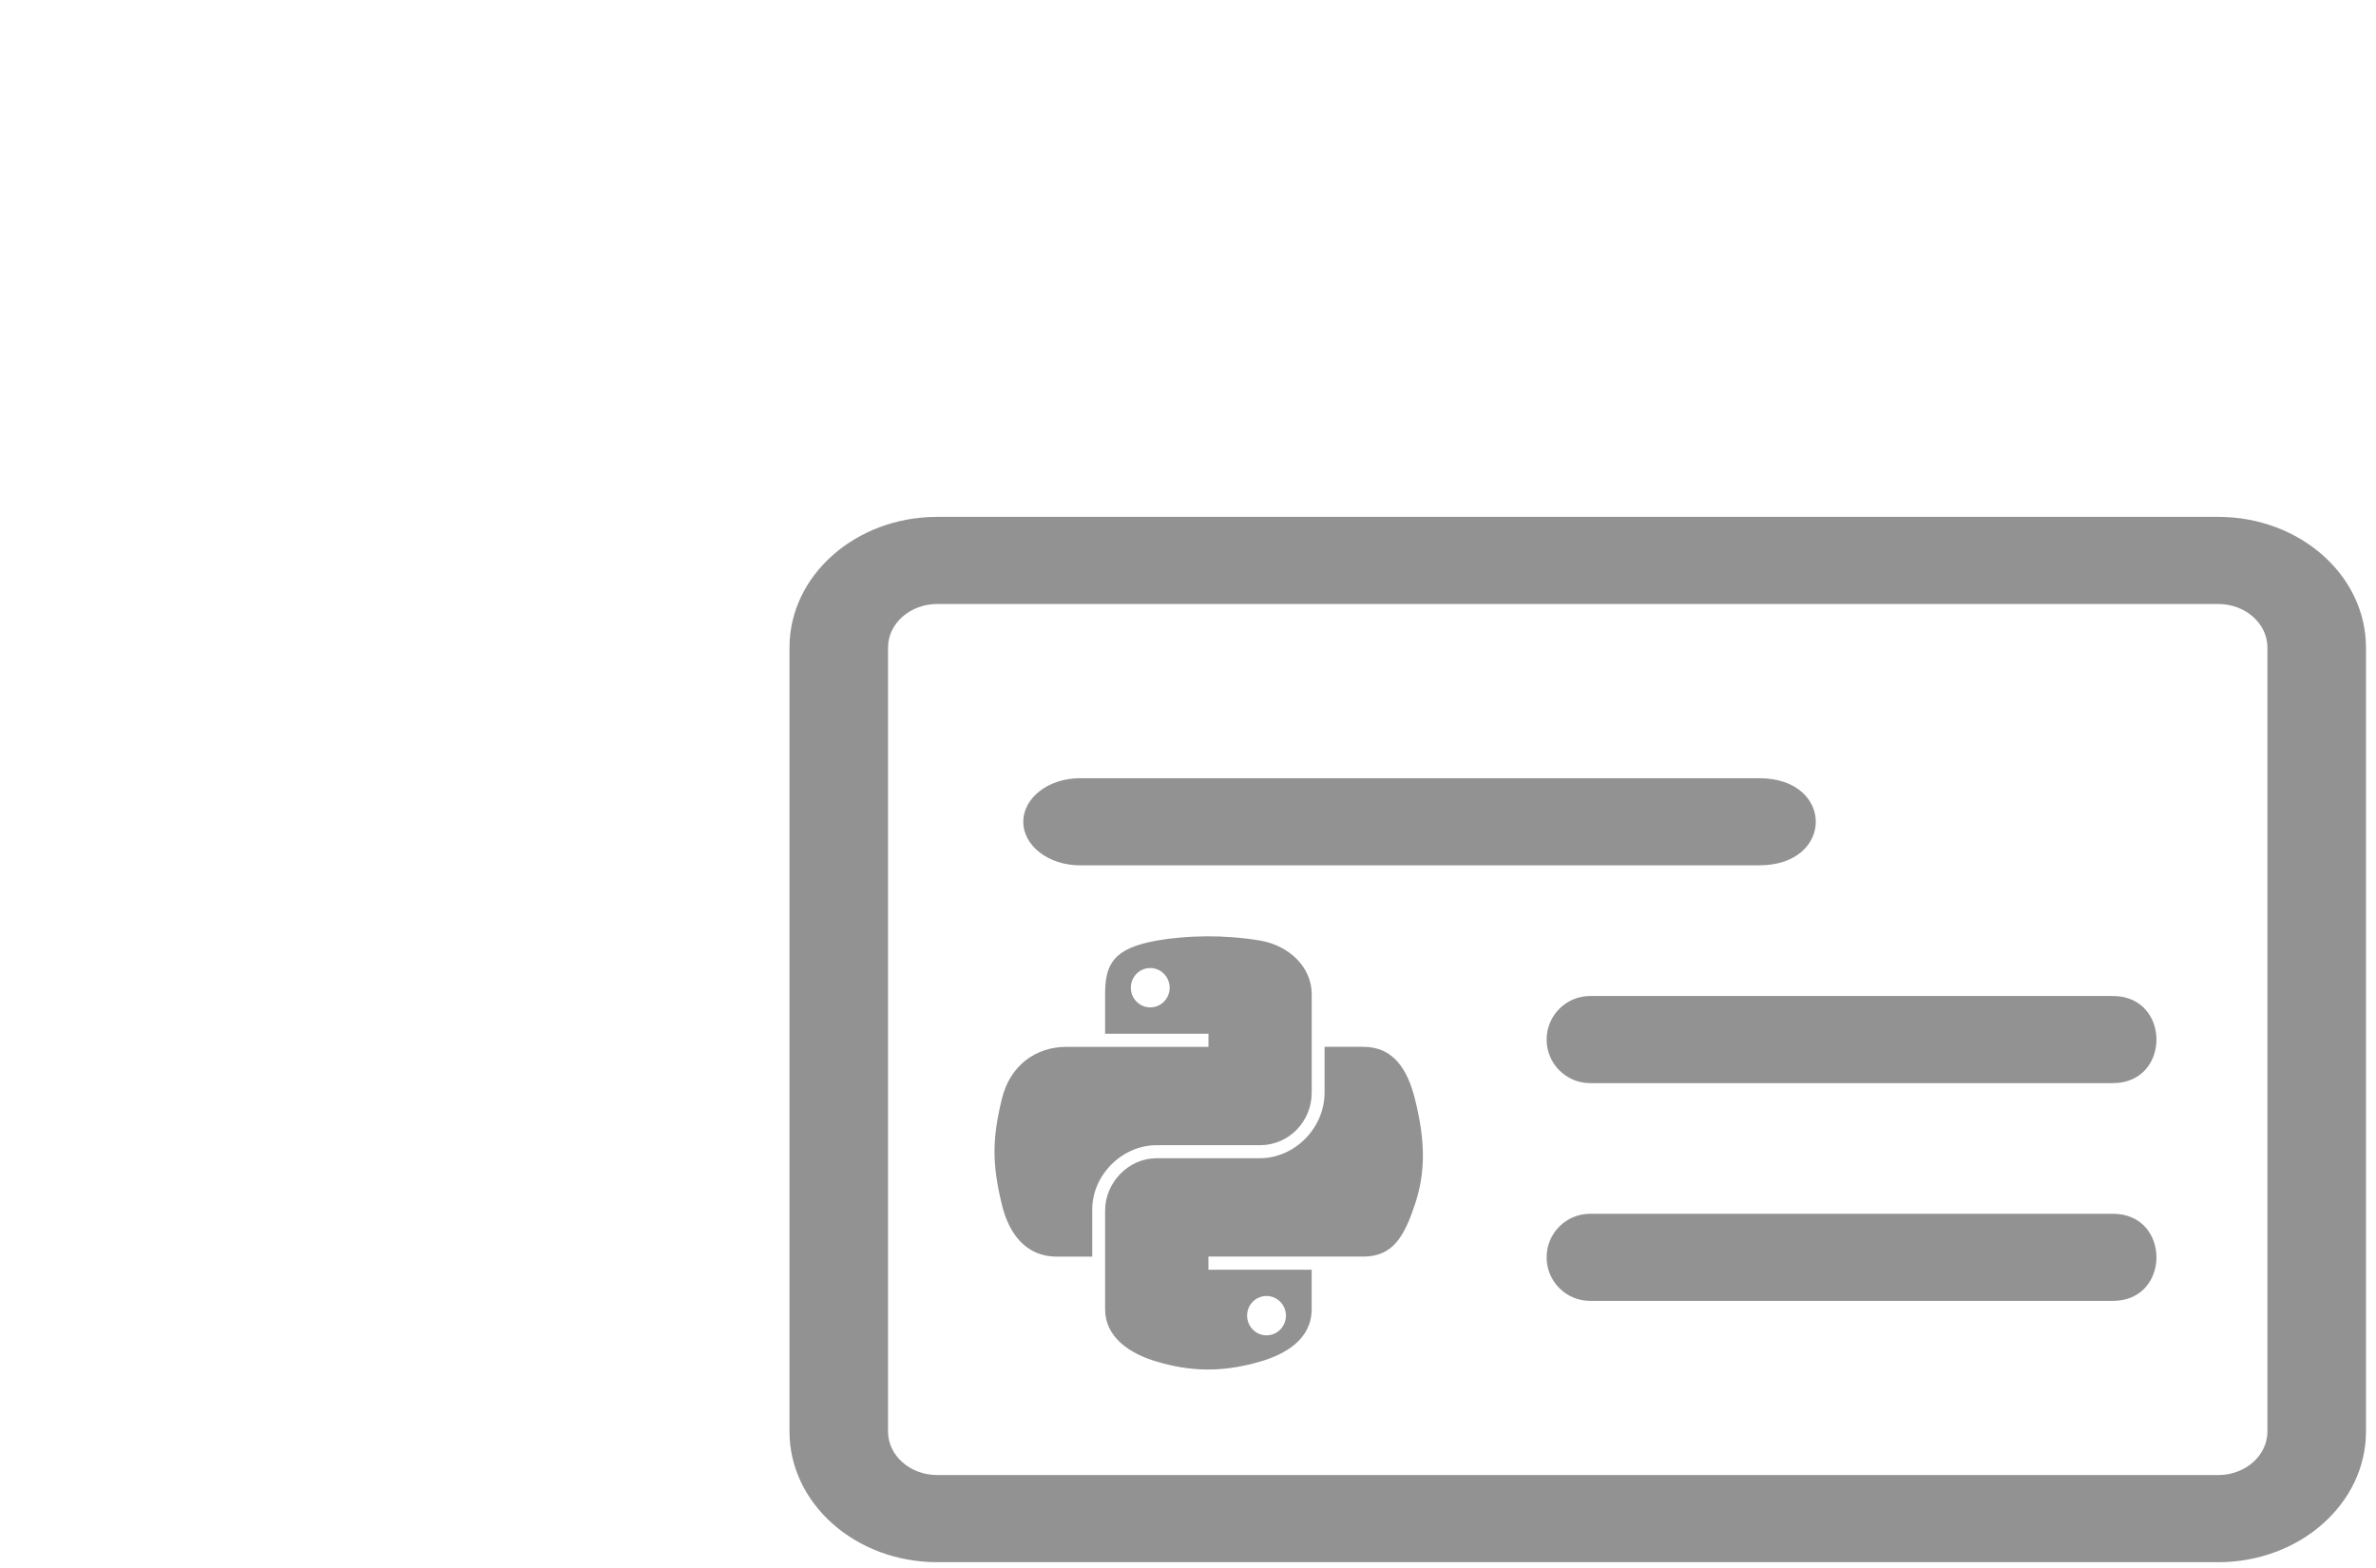
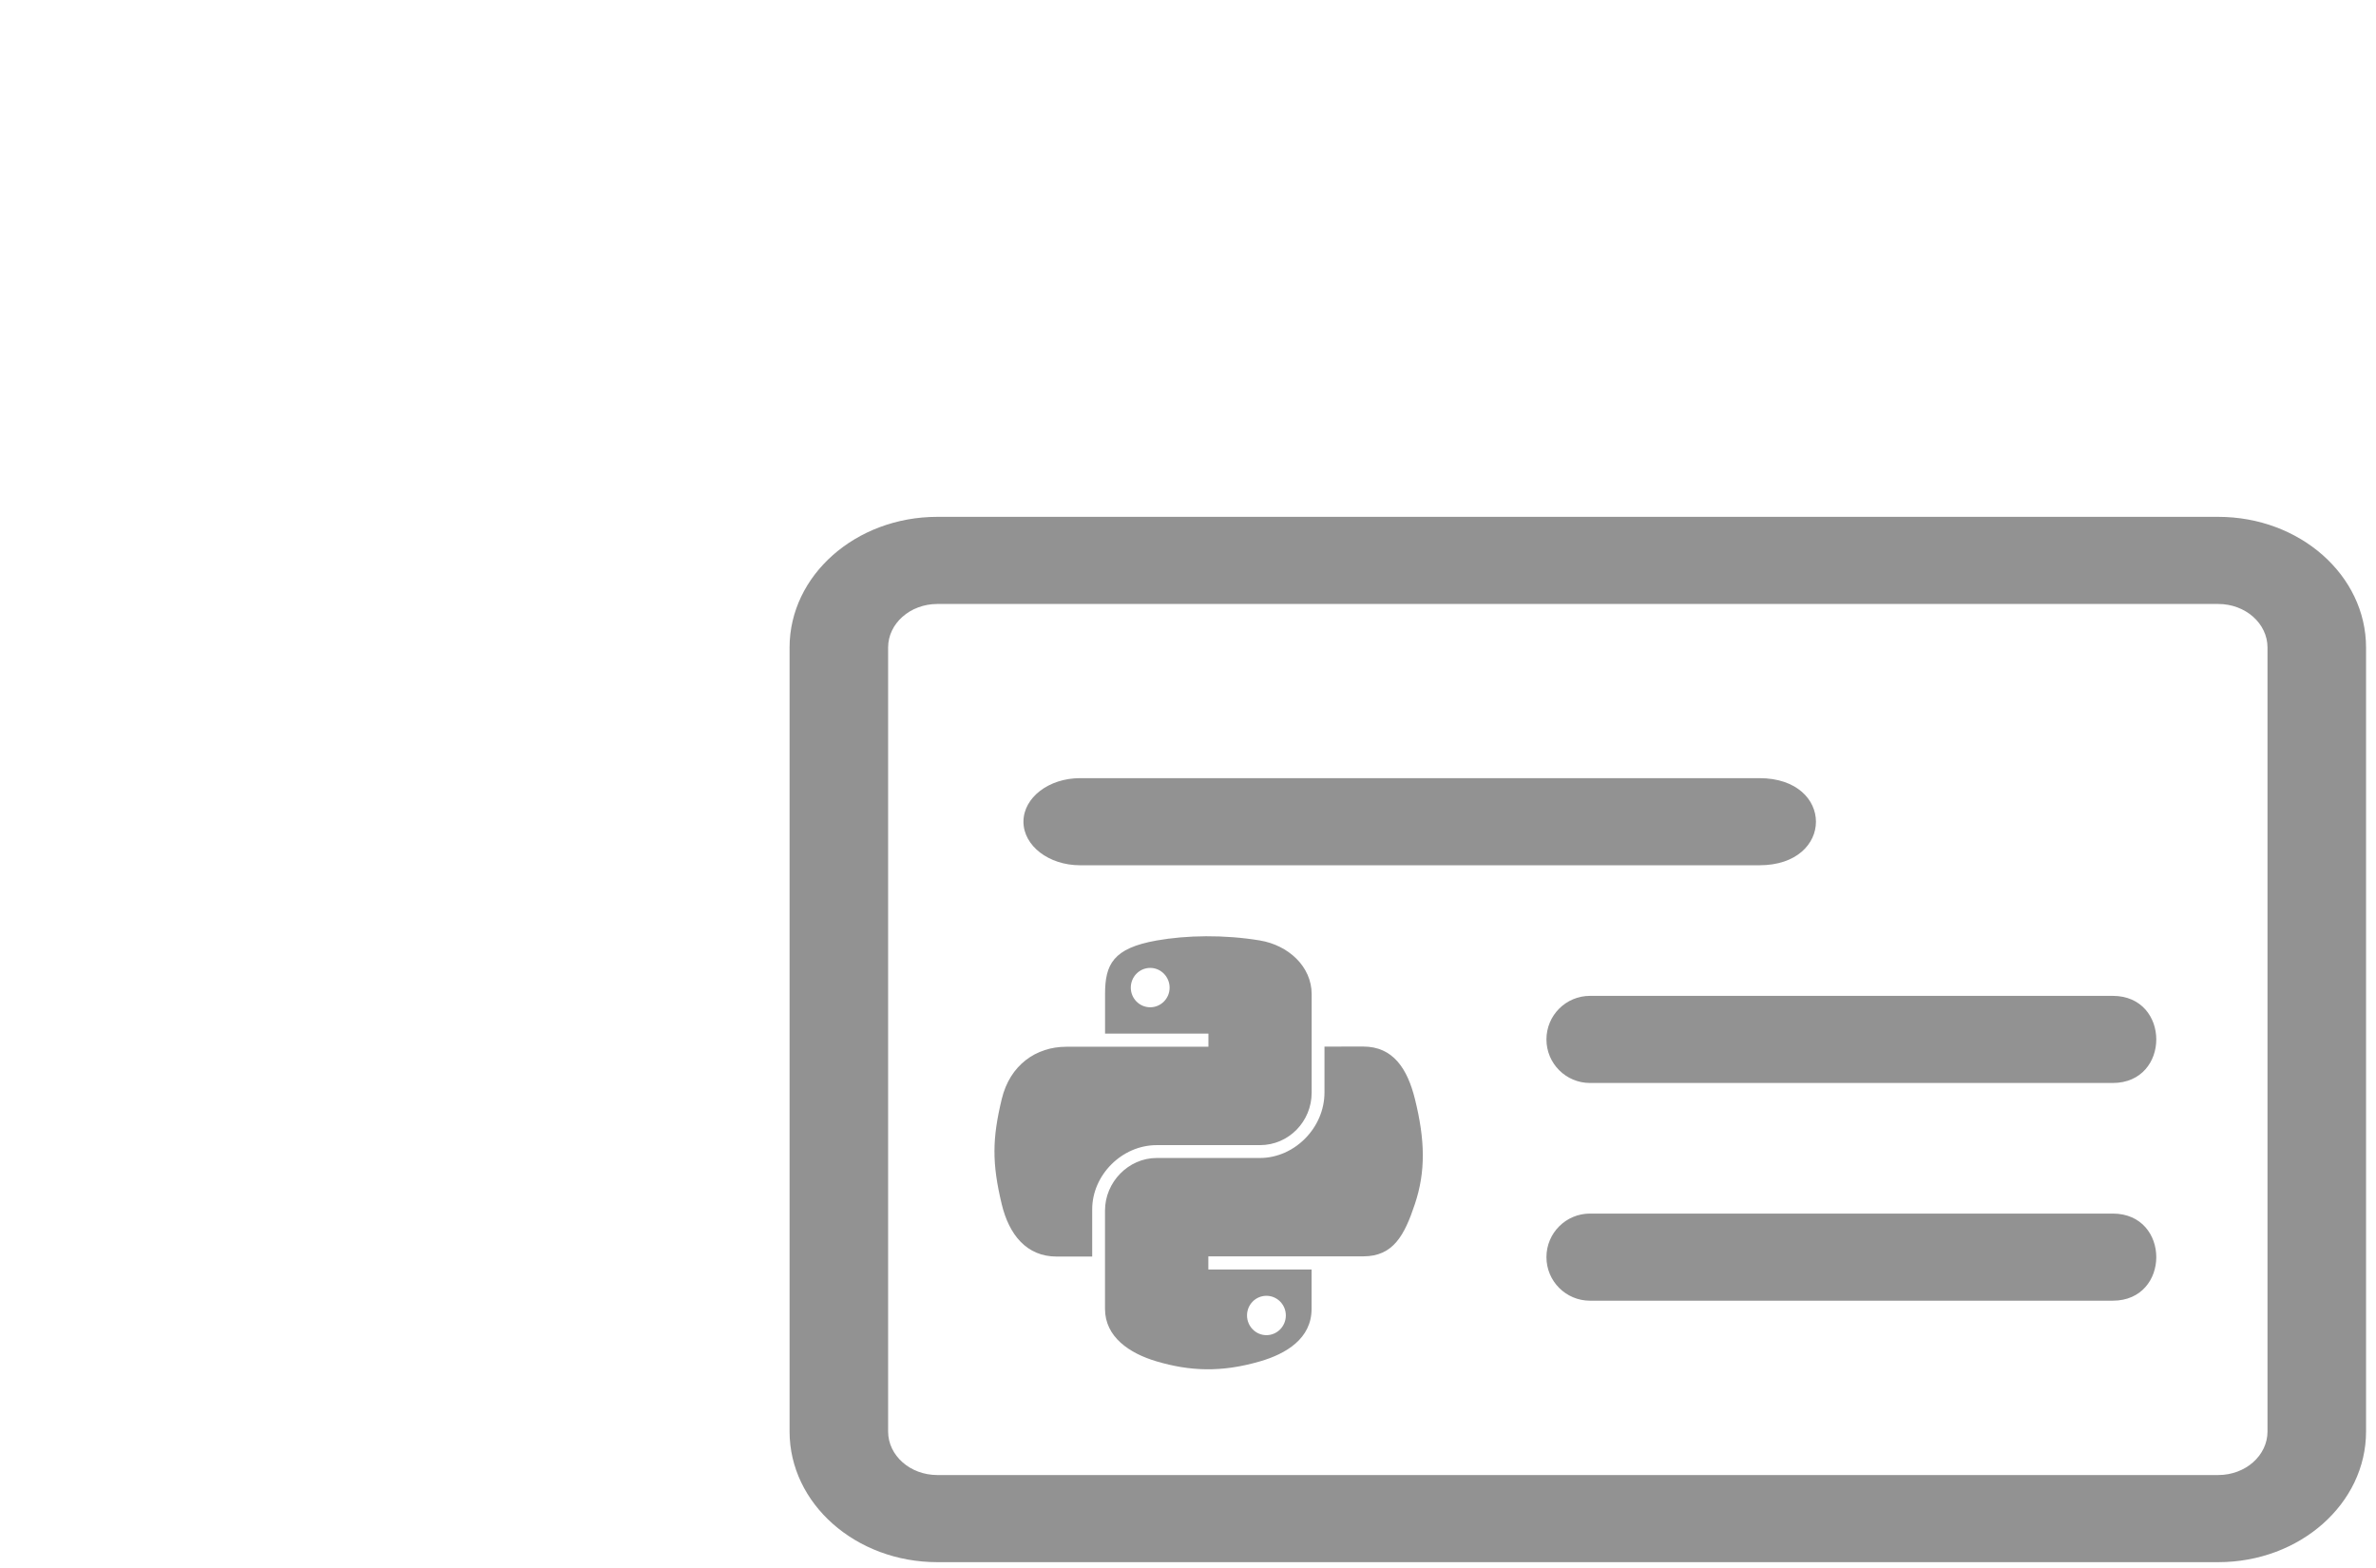
- <svg xmlns="http://www.w3.org/2000/svg" width="25mm" height="16.5mm" viewBox="0 0 55.932 37.091" version="1.1" id="svg45">
-   <defs id="defs42">
-     <linearGradient id="linearGradient4689">
-       <stop style="stop-color:#5a9fd4;stop-opacity:1;" offset="0" id="stop4691" />
-       <stop style="stop-color:#306998;stop-opacity:1;" offset="1" id="stop4693" />
-     </linearGradient>
-     <linearGradient id="linearGradient4671">
-       <stop style="stop-color:#ffd43b;stop-opacity:1;" offset="0" id="stop4673" />
-       <stop style="stop-color:#ffe873;stop-opacity:1" offset="1" id="stop4675" />
-     </linearGradient>
-   </defs>
-   <g id="layer1" transform="translate(-86.52591,-88.52255)">
-     <g id="g112">
-       <path style="opacity:0.5;fill:#262626;fill-opacity:1;stroke-width:0.091" d="m 114.921,110.672 c -0.418,0.002 -0.817,0.038 -1.168,0.1 -1.034,0.183 -1.222,0.565 -1.222,1.271 v 0.932 h 2.445 v 0.311 h -2.445 -0.917 c -0.71,0 -1.333,0.427 -1.527,1.239 -0.224,0.931 -0.234,1.512 0,2.484 0.174,0.724 0.589,1.239 1.299,1.239 h 0.841 v -1.117 c 0,-0.807 0.698,-1.519 1.527,-1.519 h 2.442 c 0.68,0 1.222,-0.56 1.222,-1.242 v -2.328 c 0,-0.662 -0.559,-1.16 -1.222,-1.271 -0.42,-0.07 -0.856,-0.102 -1.274,-0.1 z m -1.322,0.749 c 0.253,0 0.459,0.21 0.459,0.467 0,0.257 -0.206,0.464 -0.459,0.464 -0.253,0 -0.459,-0.208 -0.459,-0.464 0,-0.258 0.205,-0.467 0.459,-0.467 z" id="path1948" />
-       <path style="opacity:0.5;fill:#262626;fill-opacity:1;stroke-width:0.091" d="m 117.722,113.284 v 1.086 c 0,0.842 -0.714,1.55 -1.527,1.55 h -2.442 c -0.669,0 -1.222,0.572 -1.222,1.242 v 2.328 c 0,0.662 0.576,1.052 1.222,1.242 0.774,0.228 1.516,0.269 2.442,0 0.615,-0.178 1.222,-0.537 1.222,-1.242 v -0.932 h -2.442 v -0.311 h 2.442 1.222 c 0.71,0 0.975,-0.496 1.222,-1.239 0.255,-0.766 0.244,-1.502 0,-2.484 -0.176,-0.707 -0.511,-1.239 -1.222,-1.239 z m -1.373,5.895 c 0.253,0 0.459,0.208 0.459,0.464 0,0.258 -0.205,0.467 -0.459,0.467 -0.253,0 -0.459,-0.21 -0.459,-0.467 0,-0.257 0.206,-0.464 0.459,-0.464 z" id="path1950" />
-       <path d="m 138.858,102.81 a 1.165,1.03 0 0 1 1.165,1.03 v 18.545 a 1.165,1.03 0 0 1 -1.165,1.03 h -30.296 a 1.165,1.03 0 0 1 -1.165,-1.03 V 103.84 a 1.165,1.03 0 0 1 1.165,-1.03 z m -30.296,-2.061 a 3.496,3.091 0 0 0 -3.496,3.091 v 18.545 a 3.496,3.091 0 0 0 3.496,3.091 h 30.296 a 3.496,3.091 0 0 0 3.496,-3.091 V 103.84 a 3.496,3.091 0 0 0 -3.496,-3.091 z" id="path2" style="opacity:0.5;fill:#262626;fill-opacity:1;stroke-width:1.66;stroke-miterlimit:4;stroke-dasharray:none" />
-       <path d="m 122.974,118.264 c 1e-5,-0.569 0.461,-1.03 1.03,-1.03 h 12.364 c 1.374,0 1.374,2.061 0,2.061 h -12.364 c -0.569,0 -1.03,-0.461 -1.03,-1.03 z" id="path4" style="opacity:0.5;fill:#262626;fill-opacity:1;stroke-width:1.461;stroke-miterlimit:4;stroke-dasharray:none" />
-       <path d="m 122.974,113.113 c 1e-5,-0.569 0.461,-1.03 1.03,-1.03 h 12.364 c 1.374,0 1.374,2.061 0,2.061 h -12.364 c -0.569,0 -1.03,-0.461 -1.03,-1.03 z" id="path4-89" style="opacity:0.5;fill:#262626;fill-opacity:1;stroke-width:1.461;stroke-miterlimit:4;stroke-dasharray:none" />
-       <path d="m 110.596,107.961 c 0,-0.569 0.599,-1.03 1.339,-1.03 h 16.067 c 1.785,0 1.785,2.061 0,2.061 h -16.067 c -0.739,0 -1.339,-0.461 -1.339,-1.03 z" id="path4-8" style="opacity:0.5;fill:#262626;fill-opacity:1;stroke-width:1.665;stroke-miterlimit:4;stroke-dasharray:none" />
-     </g>
+ <svg xmlns="http://www.w3.org/2000/svg" width="25mm" height="16.5mm" version="1.1" viewBox="0 0 55.932 37.091">
+   <g transform="translate(-86.526 -88.523)">
+     <path d="m114.92 110.67c-0.418 2e-3 -0.817 0.038-1.168 0.1-1.034 0.183-1.222 0.565-1.222 1.271v0.932h2.445v0.311h-3.362c-0.71 0-1.333 0.427-1.527 1.239-0.224 0.931-0.234 1.512 0 2.485 0.174 0.724 0.589 1.239 1.299 1.239h0.841v-1.117c0-0.807 0.698-1.519 1.527-1.519h2.442c0.68 0 1.222-0.56 1.222-1.242v-2.328c0-0.662-0.559-1.16-1.222-1.271-0.42-0.07-0.856-0.102-1.274-0.1zm-1.322 0.749c0.253 0 0.459 0.21 0.459 0.467 0 0.257-0.206 0.464-0.459 0.464-0.253 0-0.459-0.208-0.459-0.464 0-0.258 0.205-0.467 0.459-0.467z" style="fill:#262626;opacity:.5;stroke-width:.091" />
+     <path d="m117.72 113.28v1.085c0 0.842-0.714 1.55-1.527 1.55h-2.442c-0.669 0-1.222 0.572-1.222 1.242v2.328c0 0.662 0.576 1.052 1.222 1.242 0.774 0.228 1.516 0.269 2.442 0 0.615-0.178 1.222-0.537 1.222-1.242v-0.932h-2.442v-0.311h3.664c0.71 0 0.975-0.496 1.222-1.239 0.255-0.766 0.244-1.502 0-2.485-0.176-0.707-0.511-1.239-1.222-1.239zm-1.373 5.895c0.253 0 0.459 0.208 0.459 0.464 0 0.258-0.205 0.467-0.459 0.467-0.253 0-0.459-0.21-0.459-0.467 0-0.257 0.206-0.464 0.459-0.464z" style="fill:#262626;opacity:.5;stroke-width:.091" />
+     <path d="m138.86 102.81a1.165 1.03 0 0 1 1.165 1.03v18.545a1.165 1.03 0 0 1-1.165 1.03h-30.296a1.165 1.03 0 0 1-1.165-1.03v-18.545a1.165 1.03 0 0 1 1.165-1.03zm-30.296-2.061a3.496 3.091 0 0 0-3.496 3.091v18.545a3.496 3.091 0 0 0 3.496 3.091h30.296a3.496 3.091 0 0 0 3.496-3.091v-18.545a3.496 3.091 0 0 0-3.496-3.091z" style="fill:#262626;opacity:.5;stroke-width:1.66" />
+     <path d="m122.97 118.26c1e-5 -0.569 0.461-1.03 1.03-1.03h12.364c1.374 0 1.374 2.061 0 2.061h-12.364c-0.569 0-1.03-0.461-1.03-1.03z" style="fill:#262626;opacity:.5;stroke-width:1.461" />
+     <path d="m122.97 113.11c1e-5 -0.569 0.461-1.03 1.03-1.03h12.364c1.374 0 1.374 2.061 0 2.061h-12.364c-0.569 0-1.03-0.461-1.03-1.03z" style="fill:#262626;opacity:.5;stroke-width:1.461" />
+     <path d="m110.6 107.96c0-0.569 0.599-1.03 1.339-1.03h16.067c1.785 0 1.785 2.061 0 2.061h-16.067c-0.739 0-1.339-0.461-1.339-1.03z" style="fill:#262626;opacity:.5;stroke-width:1.665" />
  </g>
</svg>
